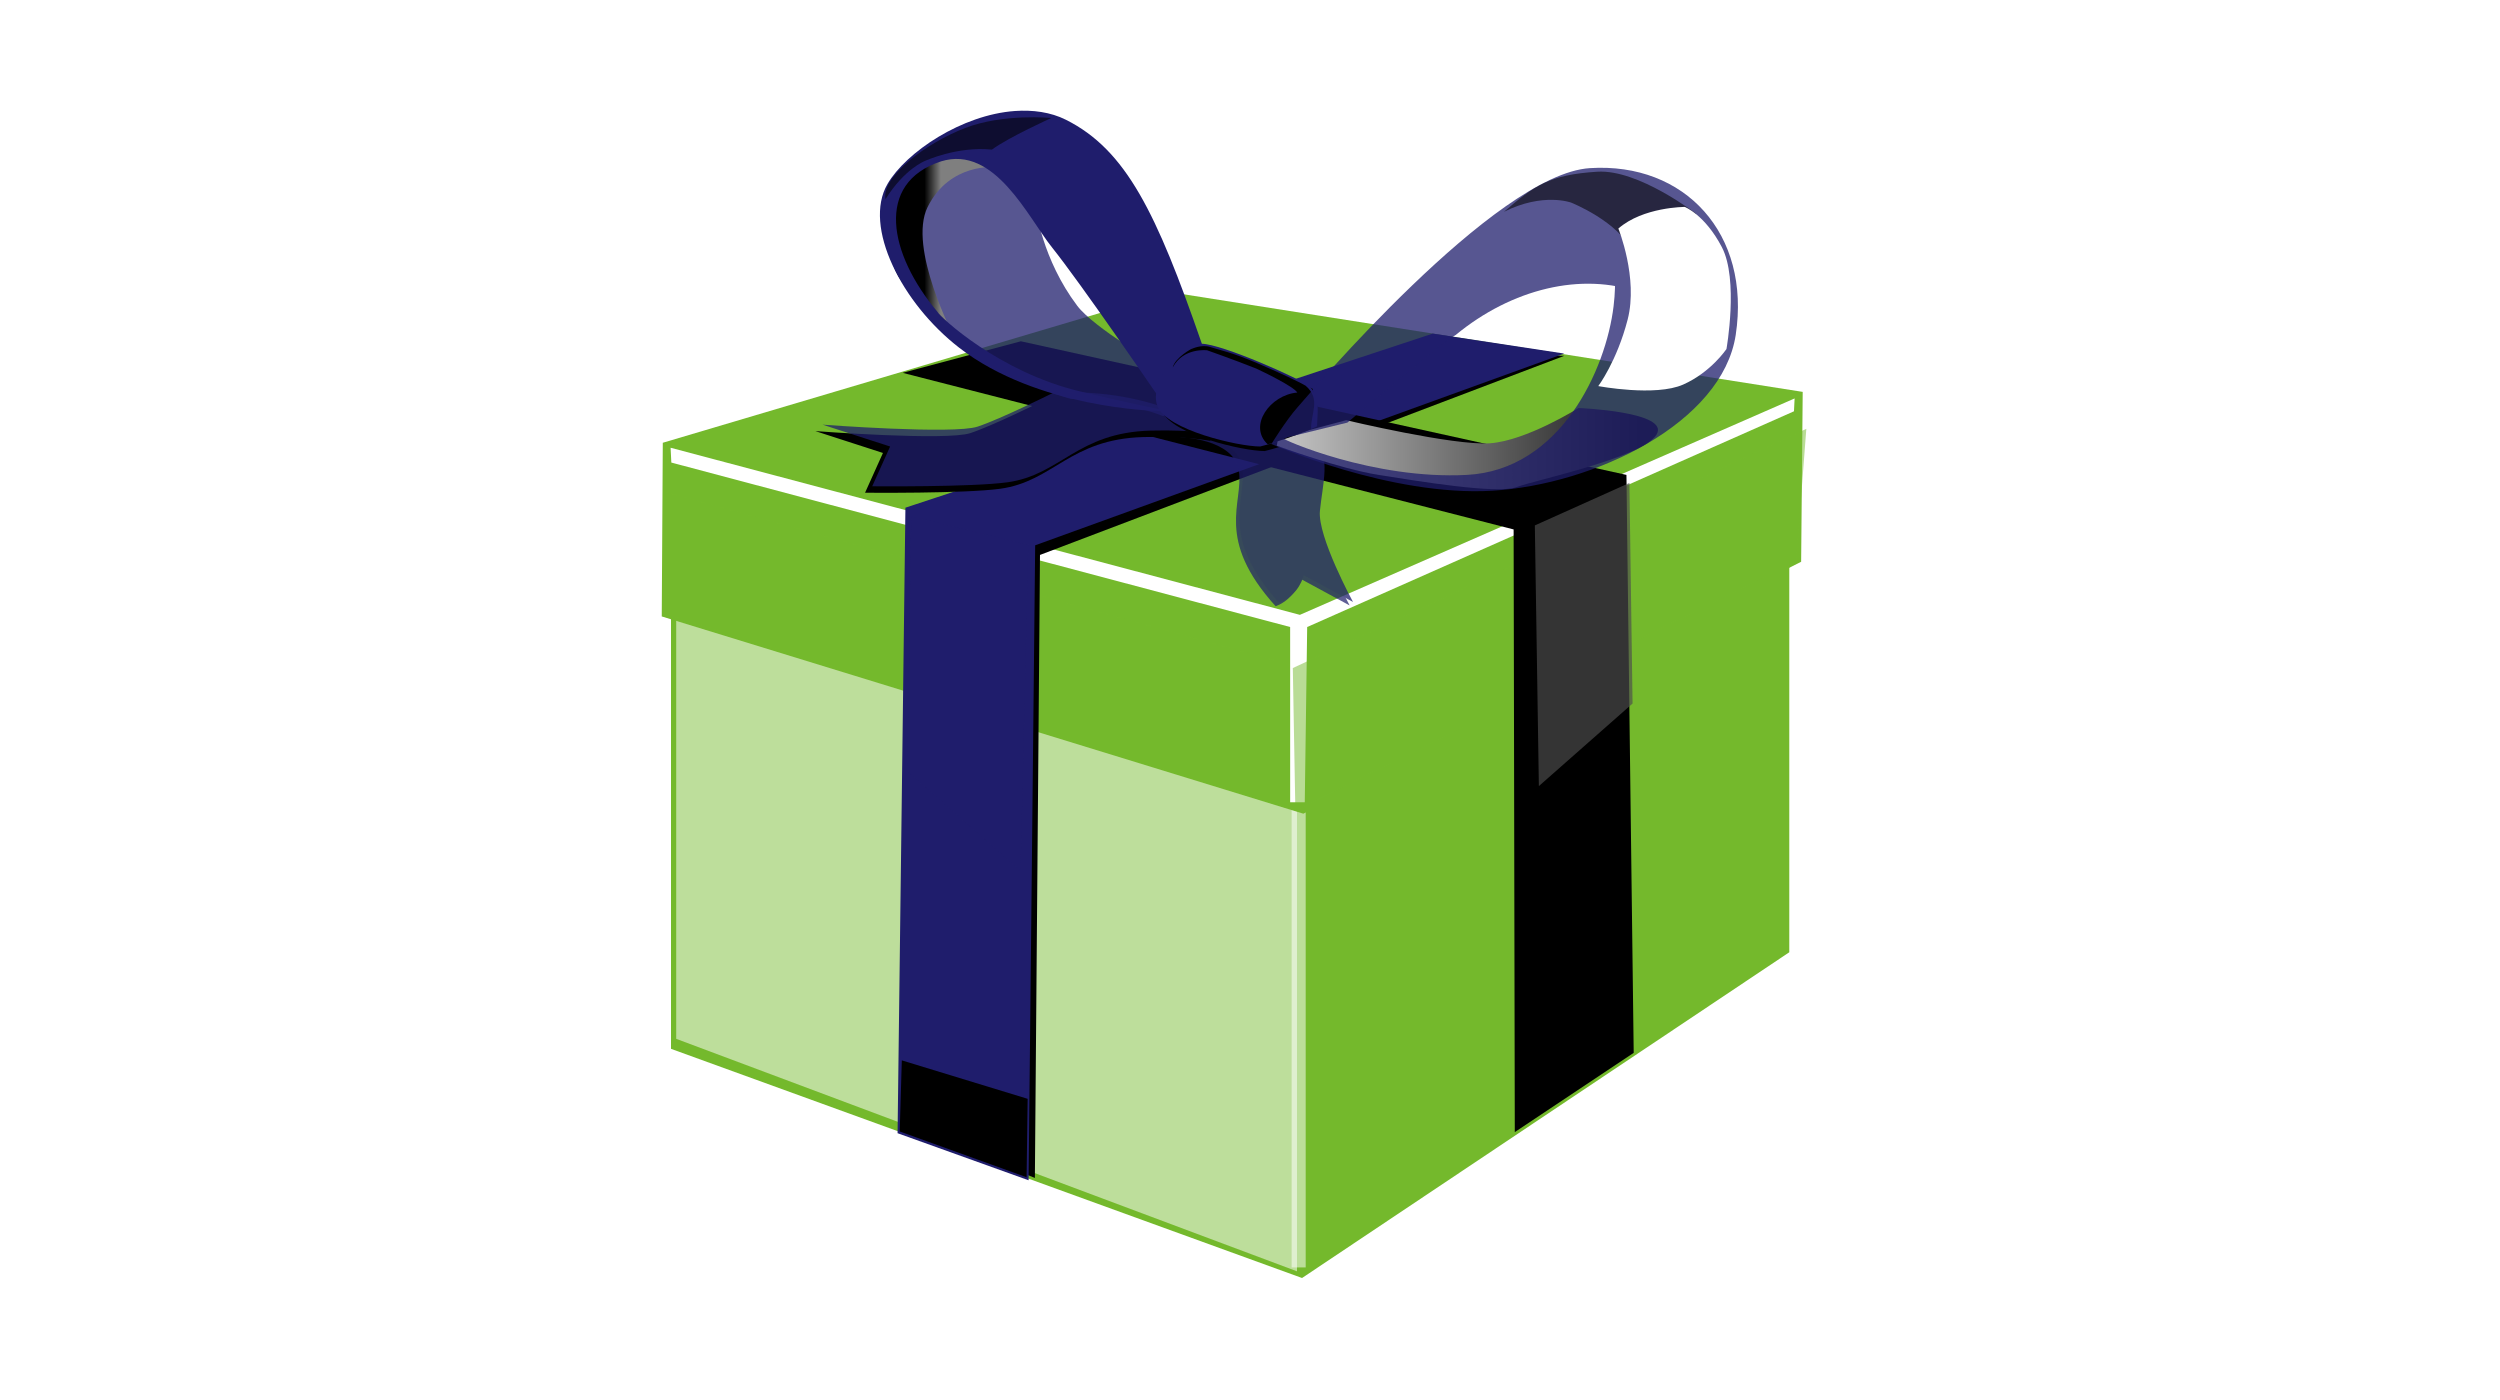
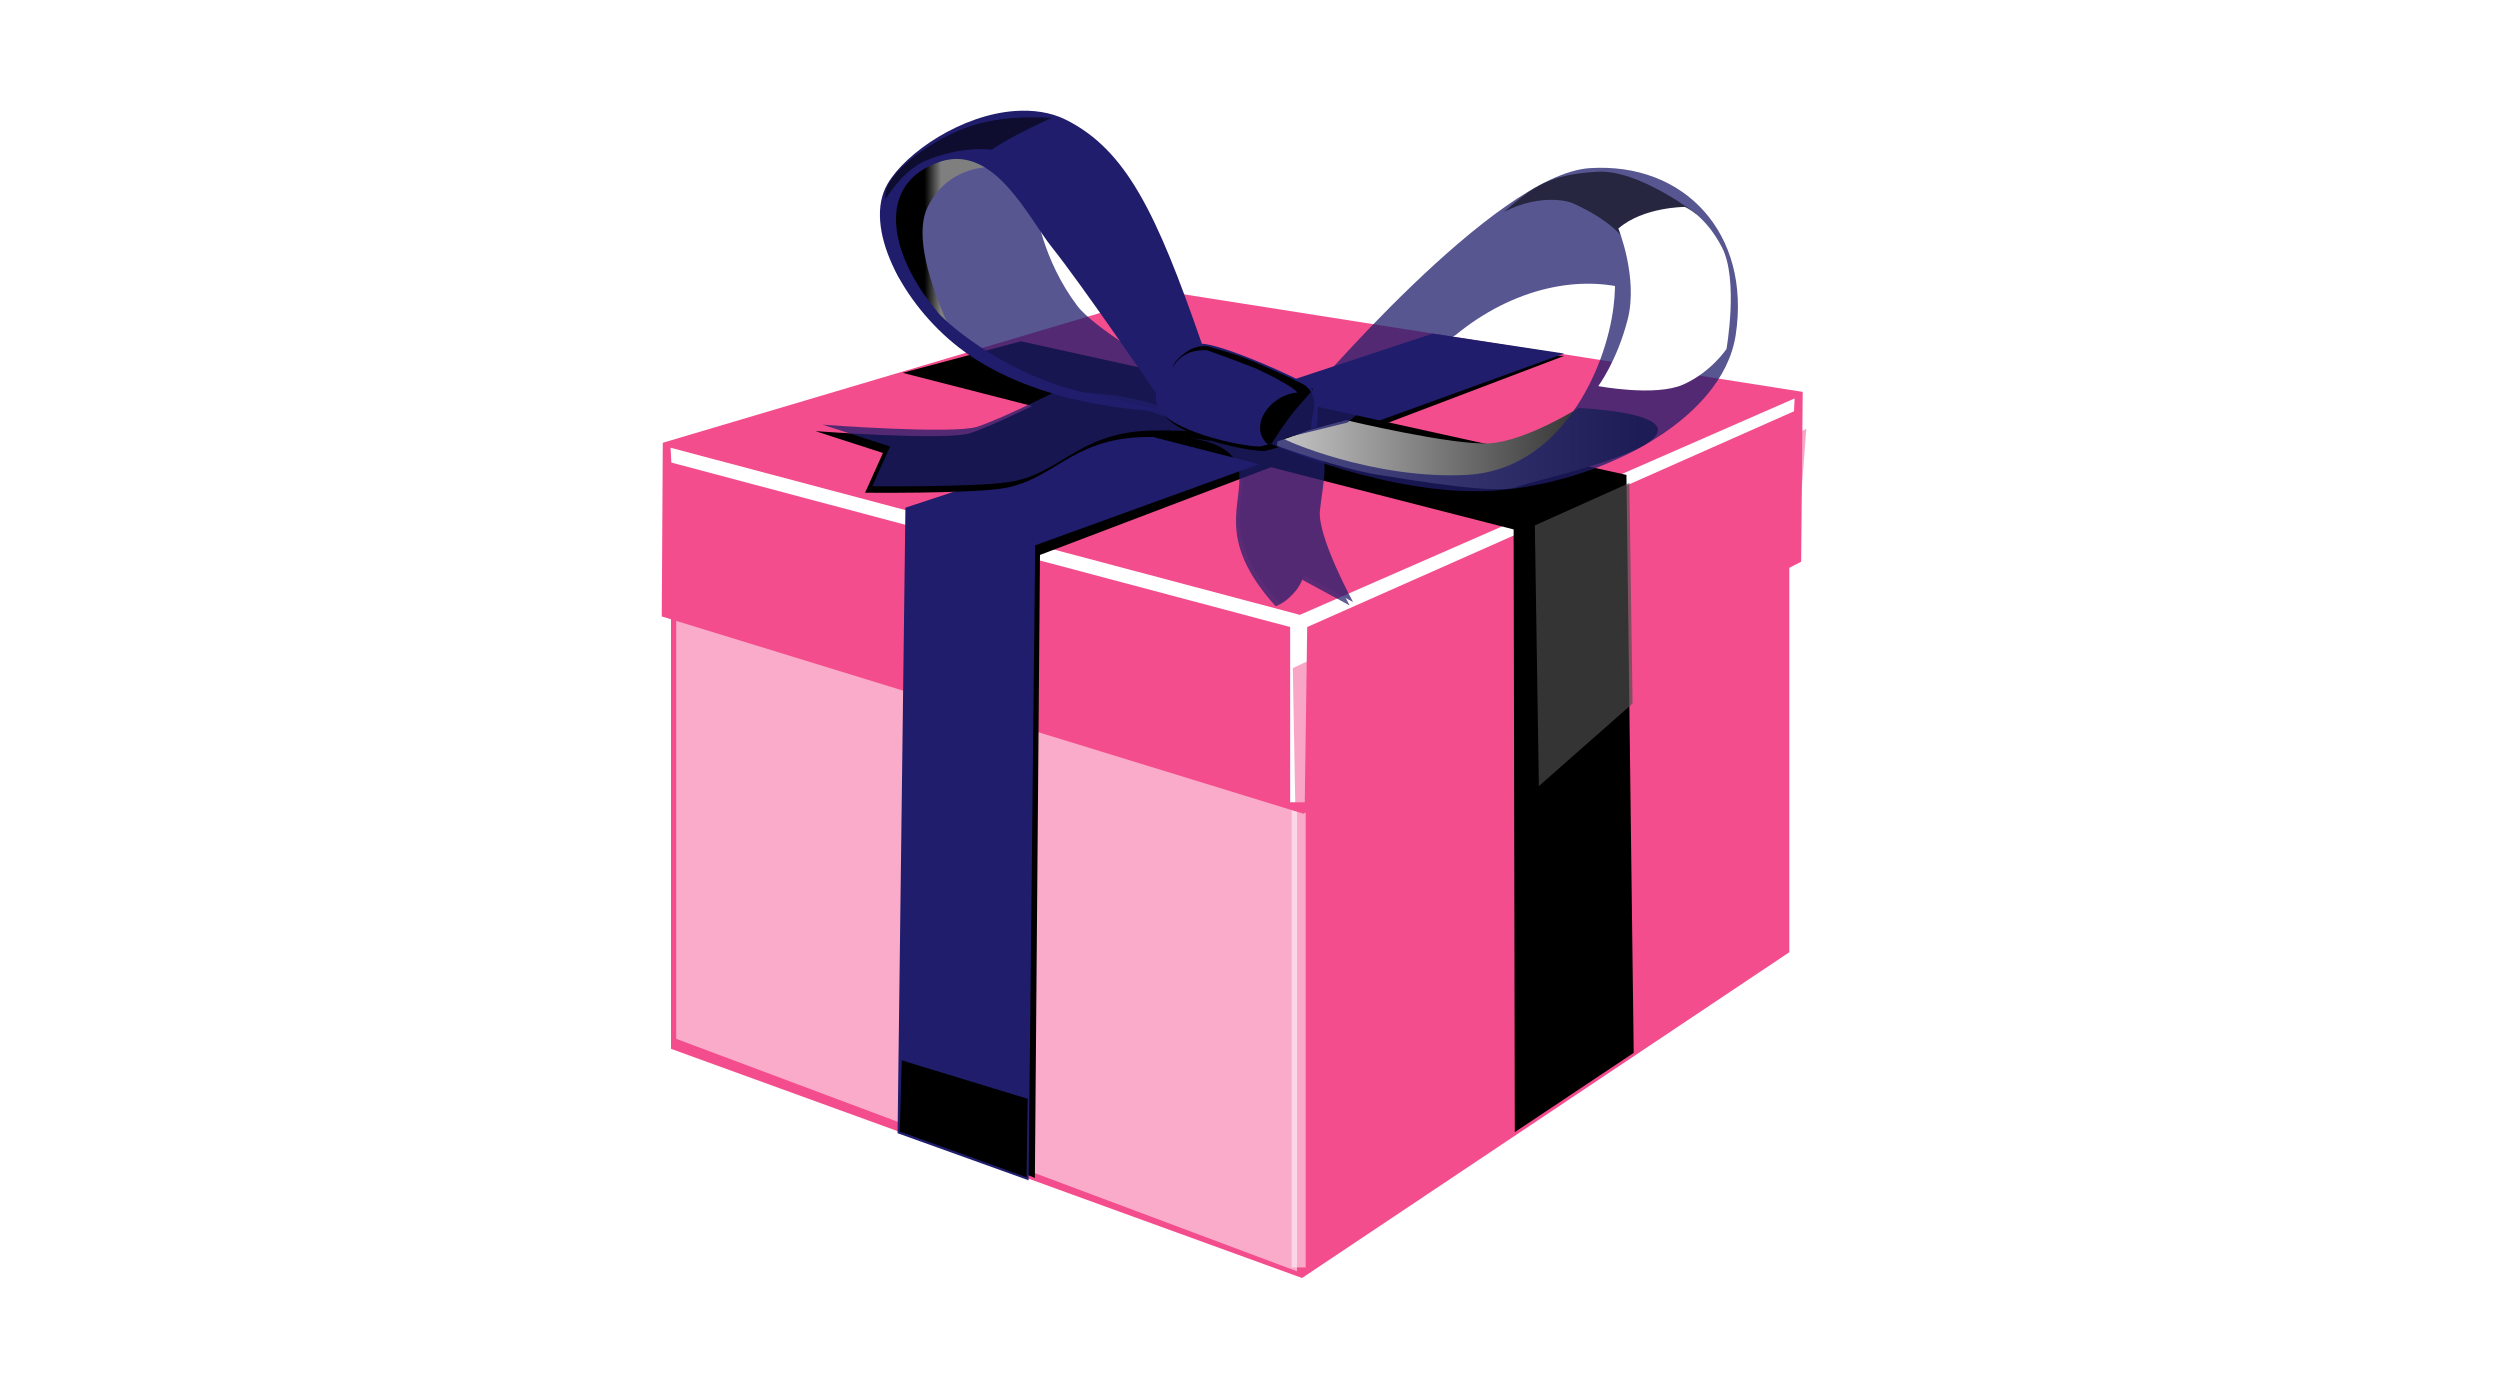
- <svg xmlns="http://www.w3.org/2000/svg" version="1.1" id="Layer_1" viewBox="0 0 768 430" enable-background="new 0 0 768 430" xml:space="preserve">
+ <svg xmlns="http://www.w3.org/2000/svg" version="1.1" id="Layer_1" x="0px" y="0px" width="768px" height="430px" viewBox="0 0 768 430" enable-background="new 0 0 768 430" xml:space="preserve">
  <g>
-     <path id="path3105" fill="#74B92C" d="M206.132,170.838v151.363l193.856,70.4L549.67,292.533V148.738l-153.886,81.568   L206.132,170.838z" />
+     <path id="path3105" fill="#F44D8D" d="M206.132,170.838v151.363l193.856,70.399L549.67,292.533V148.738l-153.886,81.569   L206.132,170.838z" />
    <g id="path3107" opacity="0.525" enable-background="new    ">
-       <radialGradient id="SVGID_1_" cx="1007.212" cy="185.135" r="0.189" gradientTransform="matrix(291.1813 -494.095 -511.7715 -301.5966 -198228 553777)" gradientUnits="userSpaceOnUse">
+       <radialGradient id="SVGID_1_" cx="1007.621" cy="245.488" r="0.189" gradientTransform="matrix(291.1813 -494.095 511.7715 301.5966 -418727.75 424104.719)" gradientUnits="userSpaceOnUse">
        <stop offset="0" style="stop-color:#FFFFFF" />
        <stop offset="1" style="stop-color:#FFFFFF" />
      </radialGradient>
      <polygon fill="url(#SVGID_1_)" points="207.732,319.133 398.438,390.549 398.438,243.008 207.732,184.933   " />
    </g>
    <g id="rect3109" opacity="0.522" enable-background="new    ">
-       <linearGradient id="SVGID_2_" gradientUnits="userSpaceOnUse" x1="9.251" y1="430.904" x2="9.797" y2="430.904" gradientTransform="matrix(7.9029 0 0 -284.5232 323.6836 122913.75)">
+       <linearGradient id="SVGID_2_" gradientUnits="userSpaceOnUse" x1="14.37" y1="-0.115" x2="14.916" y2="-0.115" gradientTransform="matrix(7.9029 0 0 284.5232 283.2321 344.5156)">
        <stop offset="0" style="stop-color:#FFFFFF" />
        <stop offset="1" style="stop-color:#FFFFFF" />
      </linearGradient>
      <rect x="396.791" y="233.898" fill="url(#SVGID_2_)" width="4.316" height="155.457" />
    </g>
-     <path id="path3111" fill="#74B92C" d="M359.47,89.751l194.32,30.636l-0.479,52.189l-152.921,77.39l-197.102-60.596l0.321-53.352   L359.47,89.751z" />
+     <path id="path3111" fill="#F44D8D" d="M359.47,89.751l194.32,30.636l-0.479,52.189l-152.92,77.39L203.288,189.37l0.321-53.352   L359.47,89.751z" />
    <g id="path3113" opacity="0.5" enable-background="new    ">
-       <polygon fill="#74B92C" points="204.593,151.187 205.378,188.857 396.867,248.5 397.652,204.552   " />
+       <polygon fill="#F44D8D" points="204.593,151.187 205.378,188.857 396.867,248.5 397.652,204.552   " />
    </g>
    <g id="path3115">
-       <linearGradient id="SVGID_3_" gradientUnits="userSpaceOnUse" x1="-15.16" y1="394.906" x2="-14.614" y2="394.906" gradientTransform="matrix(631.9763 0 0 -227.0507 9787 89848)">
+       <linearGradient id="SVGID_3_" gradientUnits="userSpaceOnUse" x1="-14.602" y1="35.956" x2="-14.056" y2="35.956" gradientTransform="matrix(631.9763 0 0 227.0507 9434.512 -7979.328)">
        <stop offset="0" style="stop-color:#FFFFFF" />
        <stop offset="1" style="stop-color:#FFFFFF" />
      </linearGradient>
-       <polygon fill="url(#SVGID_3_)" points="206.008,137.548 399.321,188.883 551.304,122.398 551.109,126.347 401.565,192.621     400.824,246.453 396.339,246.453 396.331,192.621 206.233,142.1   " />
+       <polygon fill="url(#SVGID_3_)" points="206.008,137.548 399.32,188.883 551.304,122.398 551.109,126.347 401.564,192.621     400.824,246.453 396.339,246.453 396.331,192.621 206.233,142.1   " />
    </g>
    <g id="path3117">
      <polygon points="437.904,109.046 279.625,158.923 277.477,345.689 317.915,361.863 319.485,170.476 480.576,109.3   " />
    </g>
-     <path id="path3119" fill="#1F1D6C" d="M440.133,102.475l-161.987,53.488l-2.412,192.16l40.247,14.459l2.024-195.066l162.52-58.899   L440.133,102.475z" />
+     <path id="path3119" fill="#1F1D6C" d="M440.133,102.475l-161.987,53.488l-2.412,192.16l40.247,14.459l2.024-195.066l162.521-58.899   L440.133,102.475z" />
    <g id="path3121" opacity="0.5" enable-background="new    ">
-       <polygon fill="#74B92C" points="554.906,131.73 551.808,172.303 397.937,248.984 397.151,205.226   " />
+       <polygon fill="#F44D8D" points="554.906,131.73 551.808,172.303 397.938,248.984 397.15,205.226   " />
    </g>
    <g id="path3123">
      <polygon points="277.284,114.535 464.984,162.642 465.343,347.779 501.874,323.436 499.644,145.89 313.606,104.839   " />
    </g>
-     <path id="path3127" opacity="0.75" fill="#1F1D6C" enable-background="new    " d="M318.226,64.039c0,0,1.885,15.571,12.709,29.903   c5.136,6.802,25.042,18.316,25.042,18.316l10.841,13.082c0,0-11.214,3.738-16.821,2.99c-5.606-0.748-33.419-8.817-43.886-14.798   s-29.155-27.06-30.277-31.919c-1.121-4.859-6.284-17.494-1.798-25.718c4.484-8.223,13.166-12.041,15.782-12.415   c2.617-0.374,27.286,12.335,27.286,12.335L318.226,64.039z" />
+     <path id="path3127" opacity="0.75" fill="#1F1D6C" enable-background="new    " d="M318.226,64.039c0,0,1.885,15.571,12.709,29.903   c5.136,6.802,25.042,18.316,25.042,18.316l10.841,13.082c0,0-11.214,3.738-16.821,2.99c-5.606-0.748-33.419-8.817-43.886-14.798   c-10.467-5.981-29.155-27.06-30.277-31.919c-1.121-4.859-6.284-17.494-1.798-25.718c4.484-8.223,13.166-12.041,15.782-12.415   c2.617-0.374,27.286,12.335,27.286,12.335L318.226,64.039z" />
    <g id="path3129" opacity="0.75" enable-background="new    ">
      <polygon fill="#1F1D6C" points="279.939,158.58 315.871,167.416 313.515,267.555 278.76,236.924   " />
    </g>
-     <linearGradient id="path3131_1_" gradientUnits="userSpaceOnUse" x1="979.273" y1="241.404" x2="979.307" y2="241.404" gradientTransform="matrix(1137.631 0 0 -1039.334 -1113775 251243)">
+     <linearGradient id="path3131_1_" gradientUnits="userSpaceOnUse" x1="979.804" y1="189.175" x2="979.839" y2="189.175" gradientTransform="matrix(1137.631 0 0 1039.334 -1114380.375 -196271.625)">
      <stop offset="0" style="stop-color:#1F1D6C" />
      <stop offset="0" style="stop-color:#000000" />
    </linearGradient>
-     <path id="path3131" fill="url(#path3131_1_)" d="M277.037,325.748l-0.646,21.836l38.979,14.07l0.323-24.098L277.037,325.748z" />
+     <path id="path3131" fill="url(#path3131_1_)" d="M277.037,325.748l-0.646,21.836l38.979,14.07l0.323-24.099L277.037,325.748z" />
    <g id="path3133" opacity="0.674" enable-background="new    ">
-       <linearGradient id="SVGID_4_" gradientUnits="userSpaceOnUse" x1="1.059" y1="430.607" x2="1.605" y2="430.607" gradientTransform="matrix(54.9506 0 0 -170.451 413.3438 73592.125)">
+       <linearGradient id="SVGID_4_" gradientUnits="userSpaceOnUse" x1="2.223" y1="0.376" x2="2.769" y2="0.376" gradientTransform="matrix(54.9506 0 0 170.451 349.3684 130.9688)">
        <stop offset="0" style="stop-color:#4D4D4D" />
        <stop offset="1" style="stop-color:#4D4D4D" />
      </linearGradient>
      <polygon fill="url(#SVGID_4_)" points="500.55,148.361 471.502,161.408 472.739,241.49 501.525,216.119   " />
    </g>
    <g id="g3135" opacity="0.75">
      <g id="path3137" opacity="0.953" enable-background="new    ">
-         <path fill="#1F1D6C" d="M362.561,134.308c0,0,16.53,0.376,18.018,10.339c1.488,9.962-7.535,20.746,11.304,41.596     c6.375-2.449,7.572-8.47,7.572-8.47l15.157,8.221c0,0-10.938-20.084-10.171-27.987s3.534-17.452-1.642-21.023     c-5.177-3.57-31.924-6.166-31.924-6.166L362.561,134.308z" />
+         <path fill="#1F1D6C" d="M362.561,134.308c0,0,16.53,0.376,18.018,10.339c1.488,9.962-7.535,20.746,11.304,41.596     c6.375-2.449,7.572-8.47,7.572-8.47l15.156,8.221c0,0-10.938-20.084-10.17-27.987c0.767-7.903,3.533-17.452-1.643-21.023     c-5.177-3.57-31.924-6.166-31.924-6.166L362.561,134.308z" />
      </g>
-       <path id="path3139" fill="#1F1D6C" d="M363.598,133.238c0,0,16.53,0.376,18.018,10.338c1.488,9.963-7.535,20.746,11.305,41.597    c6.374-2.45,7.571-8.47,7.571-8.47l15.156,8.221c0,0-10.937-20.084-10.171-27.987c0.768-7.902,3.535-17.452-1.641-21.022    s-31.924-6.166-31.924-6.166L363.598,133.238z" />
+       <path id="path3139" fill="#1F1D6C" d="M363.598,133.238c0,0,16.53,0.376,18.018,10.338c1.488,9.963-7.535,20.746,11.305,41.597    c6.374-2.45,7.571-8.47,7.571-8.47l15.156,8.221c0,0-10.938-20.084-10.172-27.987c0.769-7.902,3.535-17.452-1.641-21.022    c-5.176-3.57-31.924-6.166-31.924-6.166L363.598,133.238z" />
    </g>
    <g id="path3141">
      <path d="M321.324,122.661c0,0-15.88,7.94-23.208,10.383c-7.33,2.443-47.64-0.611-47.64-0.611l20.766,6.718l-5.497,12.215    c0,0,30.449,0.297,41.532-1.222c16.348-2.241,21.376-15.269,43.975-15.879c13.555-0.367,20.766,1.221,20.766,1.221    S353.694,120.828,321.324,122.661z" />
    </g>
    <g id="path3143">
-       <linearGradient id="SVGID_5_" gradientUnits="userSpaceOnUse" x1="4.09" y1="429.724" x2="4.006" y2="429.724" gradientTransform="matrix(59.7018 0 0 -105.3786 44.8438 45358.5)">
+       <linearGradient id="SVGID_5_" gradientUnits="userSpaceOnUse" x1="5.202" y1="1.553" x2="5.118" y2="1.553" gradientTransform="matrix(59.7018 0 0 105.3786 -21.5072 -88.9883)">
        <stop offset="0" style="stop-color:#7F7F7F" />
        <stop offset="1" style="stop-color:#000000" />
      </linearGradient>
      <path fill="url(#SVGID_5_)" d="M305.36,51.378c0,0-9.521-5.44-13.147-5.44s-16.774,4.987-18.134,11.787    c-1.36,6.8-3.174,20.854,3.174,29.014c6.347,8.161,15.867,16.775,15.867,16.775s-14.368-27.357-8.16-39.896    C291.767,49.872,305.812,51.378,305.36,51.378z" />
    </g>
    <path id="path3145" fill="#1F1D6C" d="M311.8,34.097c-16.261,1.142-33.439,12.598-39.155,22.413   c-7.621,13.088,4.381,36.68,22.021,50.314c24.174,18.686,60.339,19.382,60.339,19.382c0-0.564,23.623,6.53,14.042-21.089   c-13.757-39.654-23.052-59.02-41.586-68.319C322.717,34.416,317.221,33.717,311.8,34.097L311.8,34.097z M289.063,49.582   c16.491-5.141,26.79,17.26,34.079,26.371c8.971,11.214,31.595,44.286,31.595,44.286l4.59,5.941c0,0-2.5,0.04-27.544-5.941   c-25.042-5.98-43.053-22.947-43.8-24.442C273.061,78.087,268.67,56.224,289.063,49.582z" />
-     <path id="path3147" opacity="0.75" fill="#1F1D6C" enable-background="new    " d="M323.524,120.679c0,0-15.88,7.94-23.209,10.383   c-7.329,2.443-47.639-0.61-47.639-0.61l20.765,6.718l-5.497,12.215c0,0,30.45,0.297,41.531-1.222   c16.349-2.241,21.376-15.269,43.975-15.879c13.556-0.367,20.766,1.221,20.766,1.221S355.895,118.847,323.524,120.679z" />
+     <path id="path3147" opacity="0.75" fill="#1F1D6C" enable-background="new    " d="M323.524,120.679c0,0-15.88,7.94-23.209,10.383   s-47.639-0.61-47.639-0.61l20.765,6.718l-5.497,12.215c0,0,30.45,0.297,41.531-1.222c16.349-2.241,21.376-15.269,43.975-15.879   c13.556-0.367,20.766,1.221,20.766,1.221S355.895,118.847,323.524,120.679z" />
    <g id="path3149">
-       <path d="M403.194,119.402c0,0-26.492-12.4-32.692-12.4c-6.2,0-16.346,11.837-13.527,19.164c2.818,7.328,24.801,12.4,31.564,12.4    c6.022-1.544,11.499-3.455,17.473-6.2C406.012,128.42,403.194,119.402,403.194,119.402z" />
+       <path d="M403.193,119.402c0,0-26.491-12.4-32.691-12.4s-16.346,11.837-13.527,19.164c2.818,7.328,24.801,12.4,31.564,12.4    c6.021-1.544,11.499-3.455,17.473-6.2C406.012,128.42,403.193,119.402,403.193,119.402z" />
    </g>
    <g id="path3151">
      <path fill="#1F1D6C" d="M333.968,81.56l24.035,37.855l12.018-9.013c0,0-12.018-27.04-18.627-39.057    c-6.61-12.017-11.417-17.425-11.417-17.425s10.215,25.237,7.811,30.044C345.385,88.77,335.169,81.56,333.968,81.56z" />
    </g>
-     <path id="path3153" fill="#1F1D6C" d="M402.379,118.733c-2.67-2.255-27.079-13.133-33.279-13.133s-16.346,11.836-13.527,19.164   c2.819,7.328,24.801,12.401,31.564,12.401c6.022-1.545,11.499-3.455,17.473-6.201C404.609,127.018,405.783,122.609,402.379,118.733   z" />
-     <linearGradient id="path3155_1_" gradientUnits="userSpaceOnUse" x1="995.662" y1="276.863" x2="995.696" y2="276.863" gradientTransform="matrix(3389.63 0 0 -722.2011 -3374534 200088.5)">
+     <path id="path3153" fill="#1F1D6C" d="M402.379,118.733c-2.67-2.255-27.079-13.133-33.279-13.133   c-6.2,0-16.346,11.836-13.527,19.164c2.819,7.328,24.801,12.401,31.563,12.401c6.022-1.545,11.499-3.455,17.473-6.201   C404.609,127.018,405.783,122.609,402.379,118.733z" />
+     <linearGradient id="path3155_1_" gradientUnits="userSpaceOnUse" x1="996.173" y1="153.75" x2="996.207" y2="153.75" gradientTransform="matrix(3389.63 0 0 722.2011 -3376266.25 -110901.094)">
      <stop offset="0" style="stop-color:#CCCCCC" />
      <stop offset="1" style="stop-color:#191919" />
    </linearGradient>
-     <path id="path3155" fill="url(#path3155_1_)" d="M392.234,136.927c0,0,19.414,7.117,31.375,8.986   c11.962,1.869,36.28,5.966,42.261,3.723c5.98-2.243,38.5-8.971,42.985-16.073c4.485-7.102-23.923-8.223-23.923-8.223   s-16.072,10.092-27.286,10.839c-11.213,0.748-44.106-7.102-44.106-7.102l-20.932,5.607L392.234,136.927z" />
+     <path id="path3155" fill="url(#path3155_1_)" d="M392.234,136.927c0,0,19.414,7.117,31.375,8.986   c11.962,1.869,36.279,5.966,42.261,3.723c5.979-2.243,38.5-8.971,42.985-16.073c4.484-7.102-23.924-8.223-23.924-8.223   s-16.071,10.092-27.286,10.839c-11.213,0.748-44.105-7.102-44.105-7.102l-20.933,5.607L392.234,136.927z" />
    <g id="path3157">
-       <linearGradient id="SVGID_6_" gradientUnits="userSpaceOnUse" x1="2.7" y1="429.724" x2="2.28" y2="429.724" gradientTransform="matrix(79.5603 0 0 -55.2164 185.1875 23849.156)">
+       <linearGradient id="SVGID_6_" gradientUnits="userSpaceOnUse" x1="3.659" y1="2.262" x2="3.238" y2="2.262" gradientTransform="matrix(79.5603 0 0 55.2164 108.9073 -3.5039)">
        <stop offset="0" style="stop-color:#000000" />
        <stop offset="1" style="stop-color:#000000" />
      </linearGradient>
-       <path fill="url(#SVGID_6_)" d="M366.128,107.164c0,0,3.004-1.408,5.572-0.586c3.665,1.173,6.604,1.615,14.515,4.985    c8.531,3.635,14.29,6.493,14.877,6.933c4.818,4.14,1.538,8.524,1.691,13.302c-2.932,1.466-12.023,4.399-13.342,4.692    c-6.105-5.634,0.711-15.183,9.089-15.9c-1.108-1.854-10.418-6.344-12.622-7.371c-7.158-2.846-15.088-5.614-15.088-5.614    s-7.326-0.907-10.558,5.278C360.996,109.804,366.421,106.871,366.128,107.164z" />
+       <path fill="url(#SVGID_6_)" d="M366.128,107.164c0,0,3.004-1.408,5.572-0.586c3.665,1.173,6.604,1.615,14.515,4.985    c8.531,3.635,14.29,6.493,14.877,6.933c4.818,4.14,1.538,8.524,1.691,13.302c-2.932,1.466-12.023,4.399-13.342,4.692    c-6.105-5.634,0.711-15.183,9.088-15.9c-1.107-1.854-10.418-6.344-12.621-7.371c-7.158-2.846-15.088-5.614-15.088-5.614    s-7.326-0.907-10.558,5.278C360.996,109.804,366.421,106.871,366.128,107.164z" />
    </g>
    <g id="g3159" opacity="0.75">
-       <path id="path3161" fill="#1F1D6C" d="M395.599,134.31l18.316-4.485c0,0,29.902-25.417,33.266-26.913    c17.229-14.202,38.73-19.446,56.441-13.083c0,0-1.869-22.801-7.85-25.791c-5.979-2.99-22.427-5.233-22.427-5.233    S451.1,73.724,448.483,76.34s-40.669,40.021-40.669,40.021l-11.9,13.991l-2.381,4.883L395.599,134.31z" />
-       <path id="path3163" fill="#1F1D6C" d="M488.403,51.65c-29.154,1.869-86.341,69.615-89.705,73.353    c-3.363,3.738-8.45,11.798-8.077,11.423c0,0,36.41,16.196,67.809,14.327c31.397-1.869,70.683-20.829,74.784-47.87    C537.931,71.802,517.559,49.781,488.403,51.65z M468.544,64.546c9.85-1.797,30.931-1.952,27.151,29.5    c-2.341,19.472-16.316,50.352-45.098,51.847c-28.781,1.496-56.909-10.953-56.536-11.326c0,0,45.757-48.477,47.627-49.972    C443.557,83.099,457.274,67.292,468.544,64.546z" />
+       <path id="path3161" fill="#1F1D6C" d="M395.6,134.31l18.315-4.485c0,0,29.902-25.417,33.266-26.913    c17.229-14.202,38.73-19.446,56.441-13.083c0,0-1.869-22.801-7.85-25.791c-5.979-2.99-22.428-5.233-22.428-5.233    S451.1,73.724,448.483,76.34c-2.617,2.616-40.669,40.021-40.669,40.021l-11.9,13.991l-2.381,4.883L395.6,134.31z" />
+       <path id="path3163" fill="#1F1D6C" d="M488.403,51.65c-29.154,1.869-86.341,69.615-89.705,73.353    c-3.363,3.738-8.45,11.798-8.077,11.423c0,0,36.41,16.196,67.809,14.327c31.397-1.869,70.684-20.829,74.784-47.87    C537.931,71.802,517.559,49.781,488.403,51.65z M468.544,64.546c9.85-1.797,30.931-1.952,27.151,29.5    c-2.342,19.472-16.316,50.352-45.099,51.847c-28.78,1.496-56.909-10.953-56.536-11.326c0,0,45.758-48.477,47.627-49.972    C443.557,83.099,457.274,67.292,468.544,64.546z" />
    </g>
    <g id="path3165" opacity="0.558" enable-background="new    ">
-       <linearGradient id="SVGID_7_" gradientUnits="userSpaceOnUse" x1="2.784" y1="428.256" x2="3.169" y2="428.256" gradientTransform="matrix(93.4144 0 0 -46.0591 9.6875 19773.719)">
+       <linearGradient id="SVGID_7_" gradientUnits="userSpaceOnUse" x1="3.674" y1="4.024" x2="4.059" y2="4.024" gradientTransform="matrix(93.4144 0 0 46.0591 -73.5197 -136.7246)">
        <stop offset="0" style="stop-color:#000000" />
        <stop offset="1" style="stop-color:#000000" />
      </linearGradient>
      <path fill="url(#SVGID_7_)" d="M272.019,61.192c-1.276-7.006,12.676-17.331,24.463-21.864c11.787-4.534,26.495-3.079,26.495-3.079    s-12.918,5.798-18.265,9.709c-10.772-1.095-20.65,3.522-20.65,3.522S277.848,51.877,272.019,61.192z" />
    </g>
    <g id="path3167" opacity="0.558" enable-background="new    ">
-       <linearGradient id="SVGID_8_" gradientUnits="userSpaceOnUse" x1="-21.322" y1="429.227" x2="-20.776" y2="429.227" gradientTransform="matrix(107.9659 0 0 -45.0584 2764.188 19405.25)">
+       <linearGradient id="SVGID_8_" gradientUnits="userSpaceOnUse" x1="-20.485" y1="3.095" x2="-19.939" y2="3.095" gradientTransform="matrix(107.9659 0 0 45.0584 2673.705 -74.3906)">
        <stop offset="0" style="stop-color:#000000" />
        <stop offset="1" style="stop-color:#000000" />
      </linearGradient>
-       <path fill="url(#SVGID_8_)" d="M462.021,65.069c9.211-7.975,13.886-11.393,28.681-12.32c12.605-0.79,30.309,12.878,30.309,12.878    s-13.53,9.089-19.614,11.708c-3.957-9.187-18.7-15.079-18.7-15.079S474.083,59.012,462.021,65.069z" />
+       <path fill="url(#SVGID_8_)" d="M462.021,65.069c9.211-7.975,13.886-11.393,28.681-12.32c12.604-0.79,30.309,12.878,30.309,12.878    s-13.529,9.089-19.614,11.708c-3.956-9.187-18.699-15.079-18.699-15.079S474.083,59.012,462.021,65.069z" />
    </g>
    <g id="path3169">
-       <linearGradient id="SVGID_9_" gradientUnits="userSpaceOnUse" x1="1.023" y1="429.846" x2="1.099" y2="429.846" gradientTransform="matrix(74.5158 0 0 -103.1942 429.5 44449.312)">
+       <linearGradient id="SVGID_9_" gradientUnits="userSpaceOnUse" x1="2.014" y1="1.449" x2="2.089" y2="1.449" gradientTransform="matrix(74.5158 0 0 103.1942 355.7421 -57.7891)">
        <stop offset="0" style="stop-color:#FFFFFF" />
        <stop offset="1" style="stop-color:#FFFFFF" />
      </linearGradient>
-       <path fill="url(#SVGID_9_)" d="M497.159,70.211c0,0,6.167,15.183,2.846,27.994c-3.321,12.81-9.015,20.402-9.015,20.402    s17.555,3.321,26.096-0.475c8.54-3.796,13.284-10.913,13.284-10.913s3.795-21.351-1.424-31.315    c-5.218-9.963-11.386-12.336-11.386-12.336S504.75,63.568,497.159,70.211z" />
+       <path fill="url(#SVGID_9_)" d="M497.159,70.211c0,0,6.167,15.183,2.846,27.994c-3.321,12.81-9.015,20.402-9.015,20.402    s17.555,3.321,26.096-0.475c8.54-3.796,13.284-10.913,13.284-10.913s3.795-21.351-1.424-31.315    c-5.219-9.963-11.387-12.336-11.387-12.336S504.75,63.568,497.159,70.211z" />
    </g>
  </g>
</svg>
